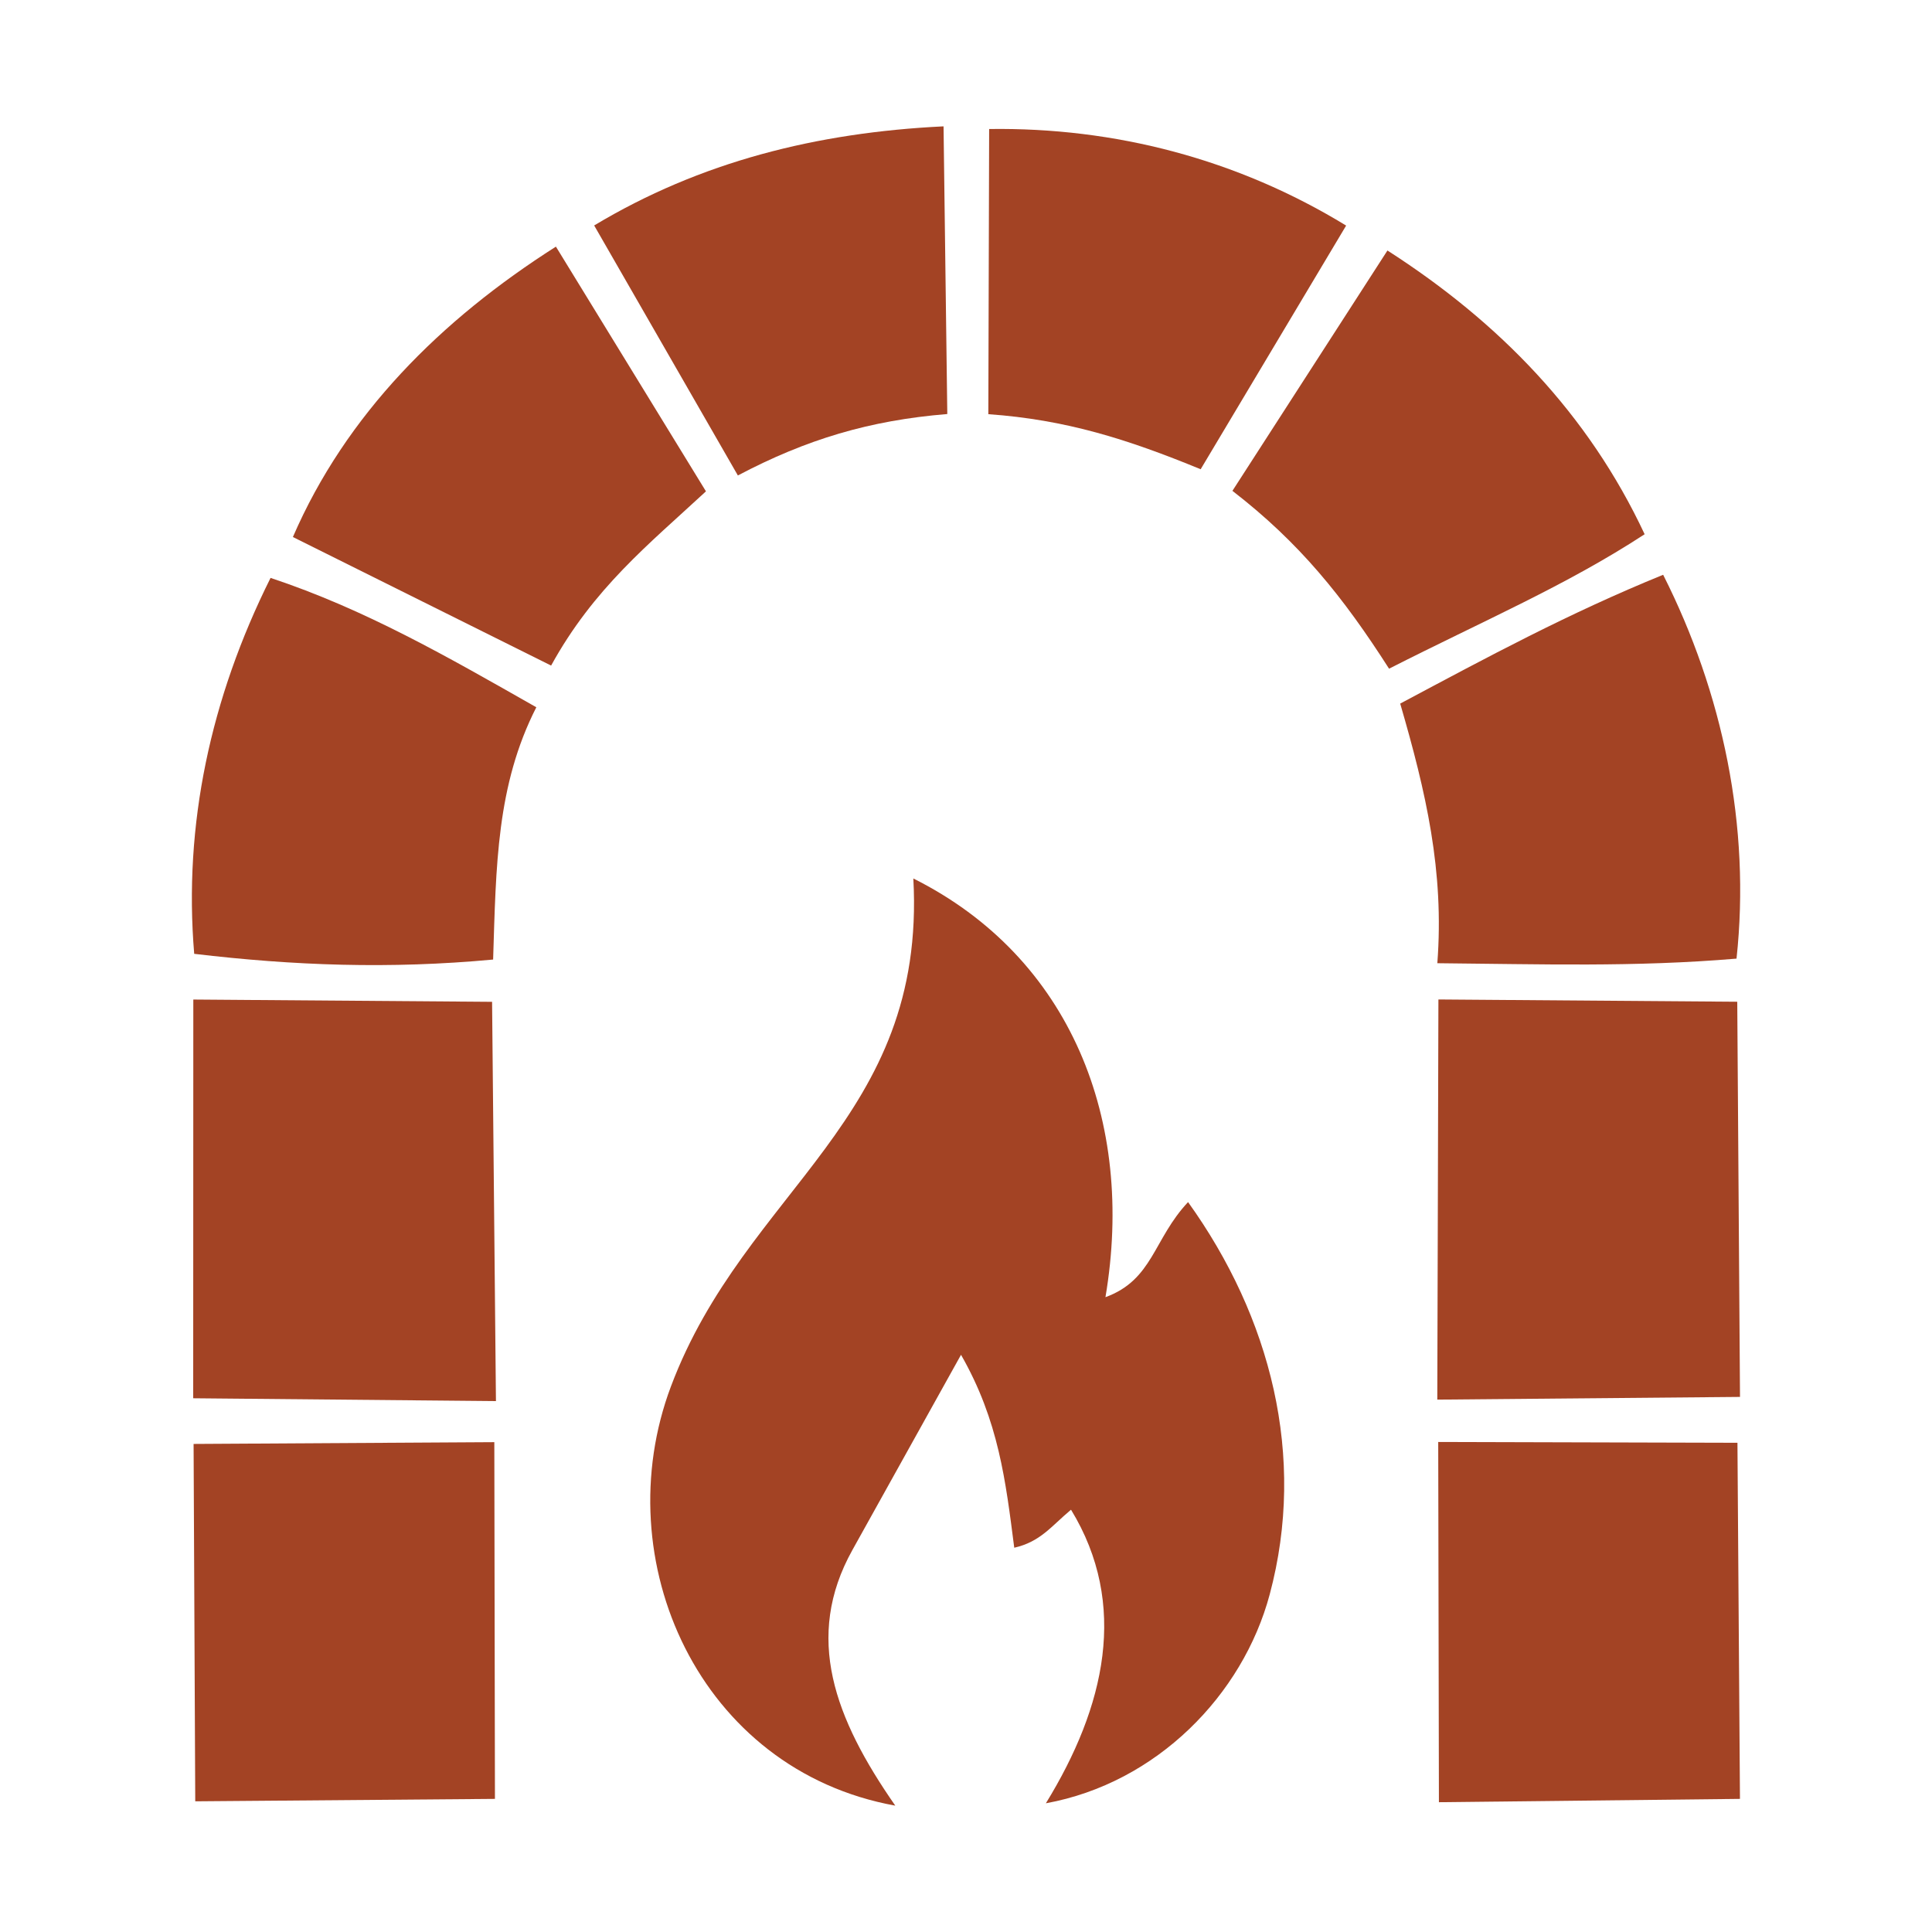
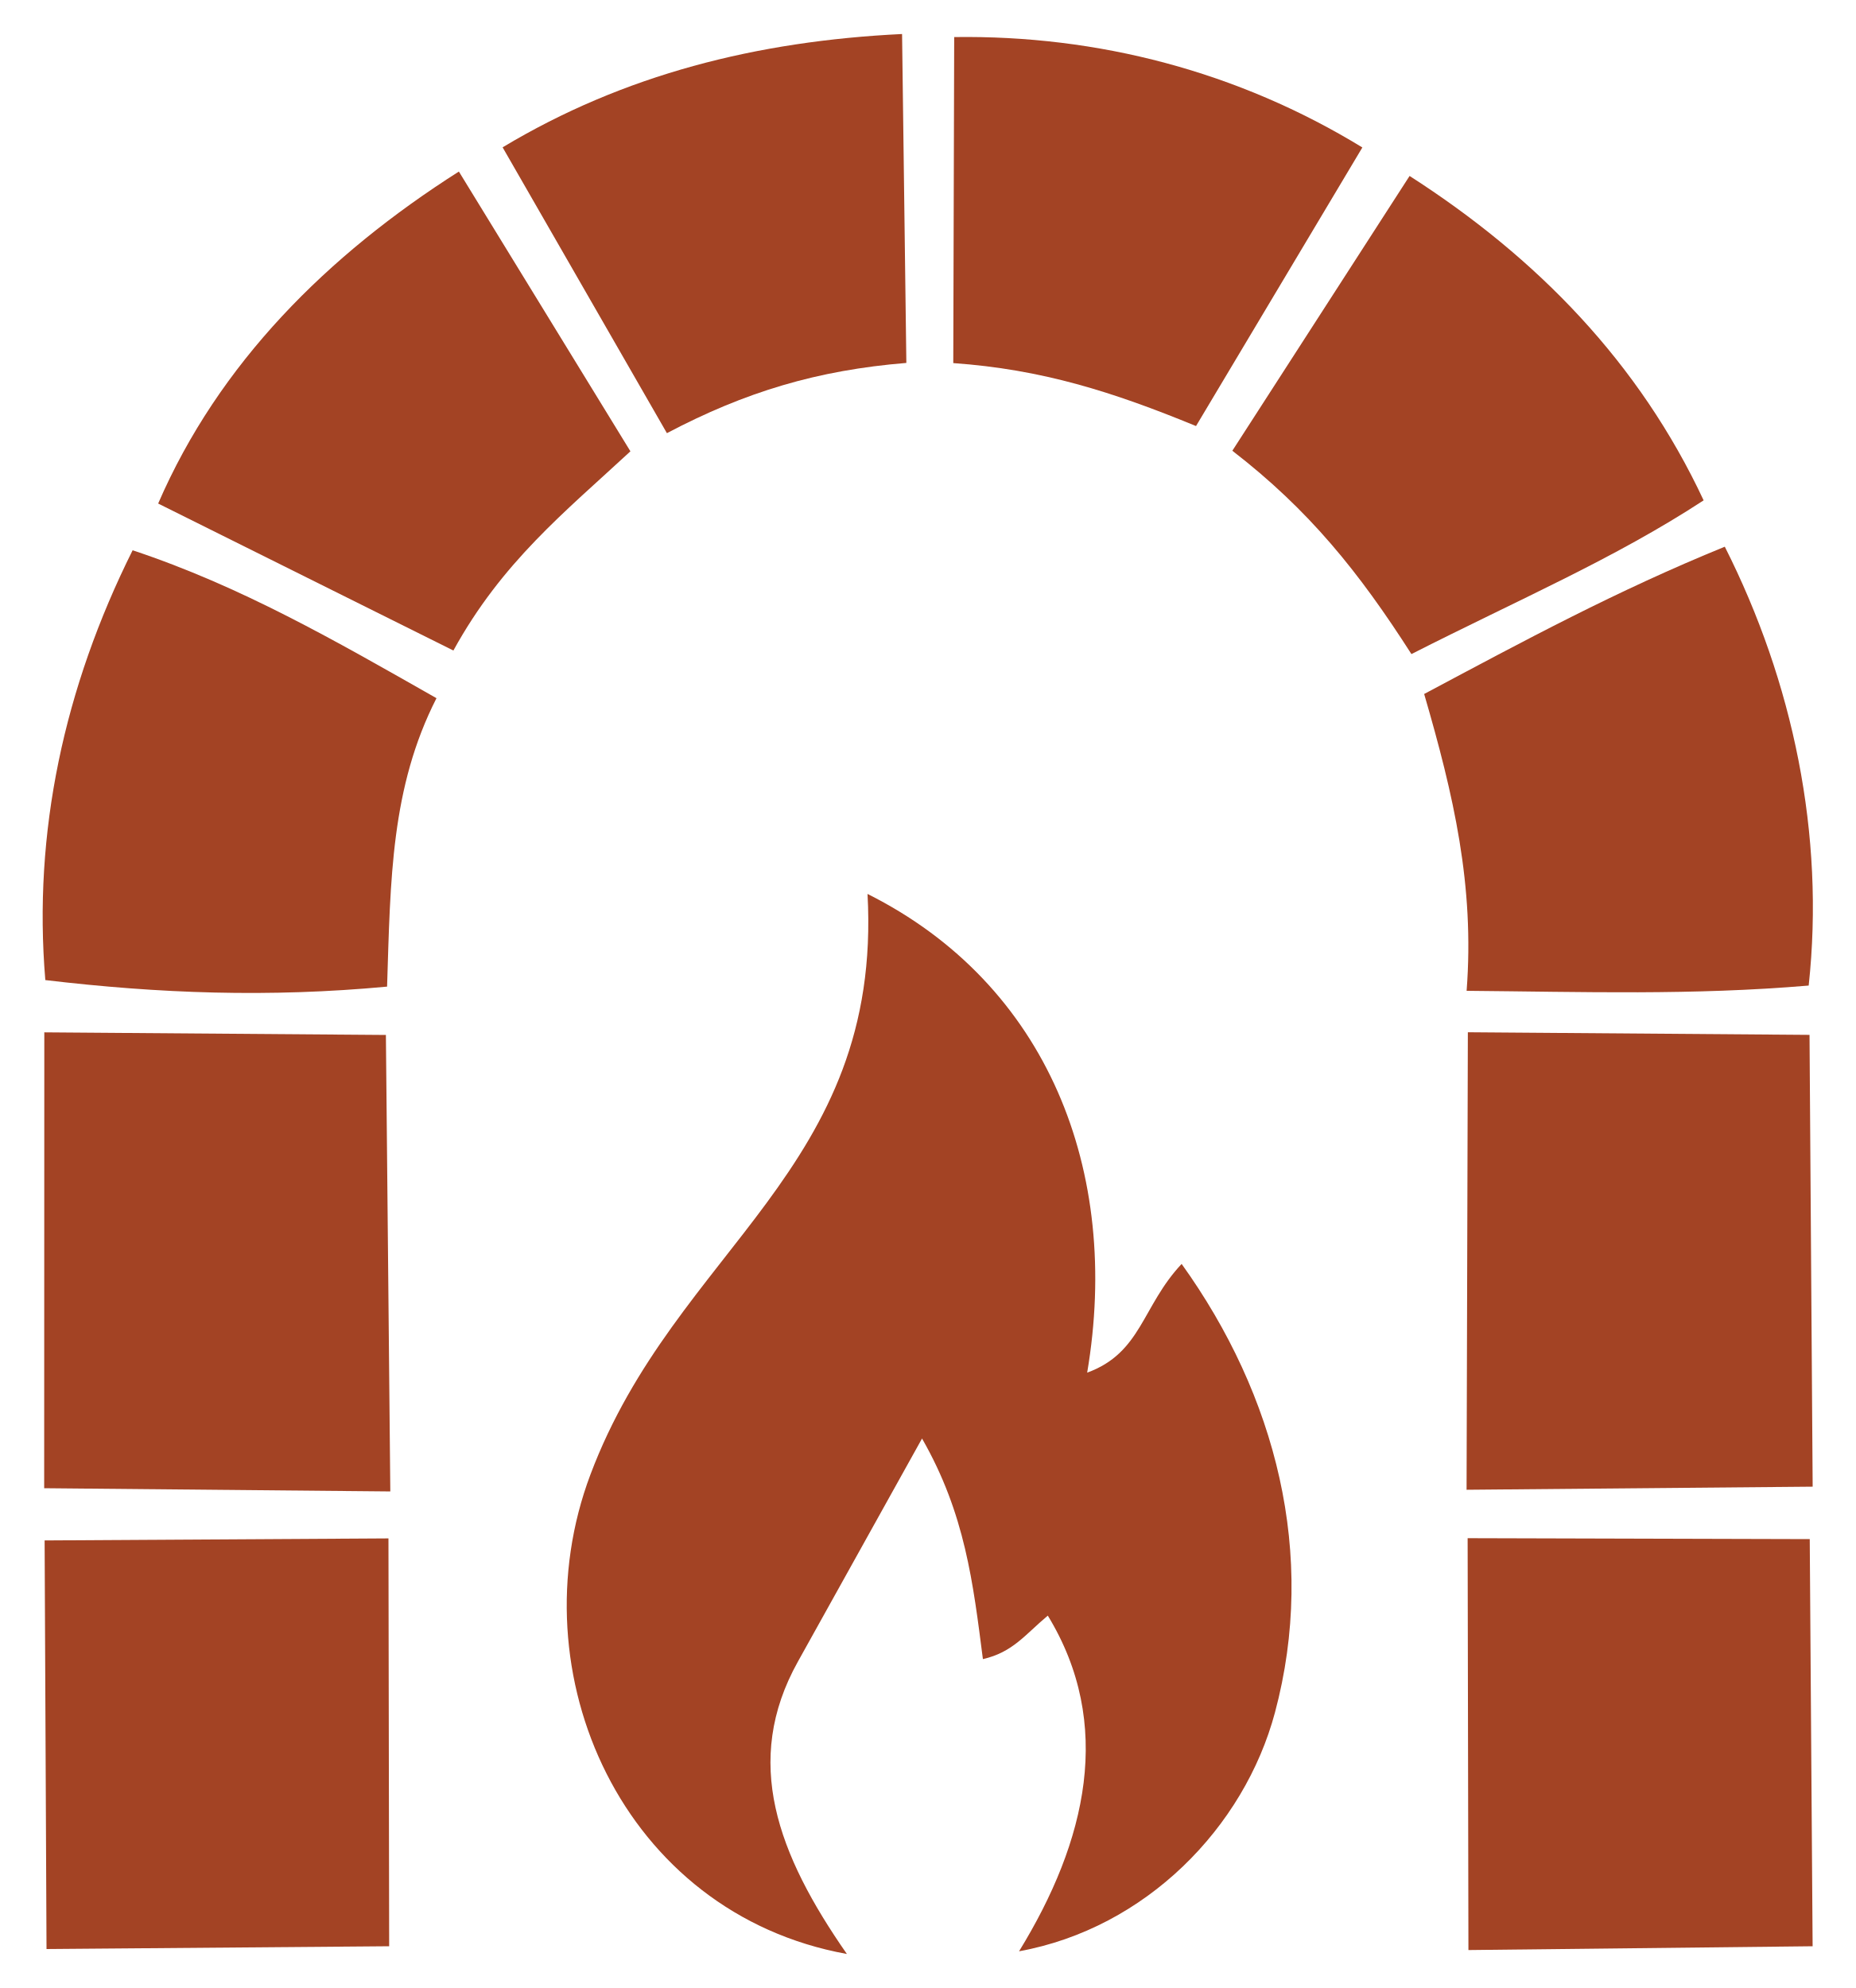
- <svg xmlns="http://www.w3.org/2000/svg" id="flux-and-fire-logo" viewBox="0 0 500 500" role="img" aria-label="Flux and Fire kiln arch and flame logo">
+ <svg xmlns="http://www.w3.org/2000/svg" id="flux-and-fire-logo" viewBox="40 25 420 450" role="img" aria-label="Flux and Fire kiln arch and flame logo">
  <g fill="#a34324">
    <path d="M262.49,400.57c-2.22-17.21-4-32.88-13.78-49.95l-28.12,50.54c-12.54,22.53-4.61,43.55,11.11,66.14-50.71-9.19-75-63.48-58.06-108.5,19.3-51.32,66.16-68.89,62.73-131.45,40.75,20.39,57.44,62.77,49.72,108.36,12.31-4.49,12.38-15.03,21.38-24.61,21.34,29.72,30.7,65.77,21.13,101.53-6.97,26.06-29.27,48.84-57.93,54.06,15.34-24.96,21.47-51.46,6.51-75.98-5.15,4.3-7.91,8.3-14.69,9.84Z" />
    <polygon points="128.35 362.6 50 361.87 50.03 258.68 127.35 259.27 128.35 362.6" />
    <polygon points="450.31 361.52 371.97 362.22 372.26 258.66 449.6 259.25 450.31 361.52" />
    <polygon points="450.3 465.55 372.39 466.41 372.21 373.18 449.65 373.39 450.3 465.55" />
    <polygon points="128.09 465.55 50.53 466.18 50.1 373.69 127.93 373.23 128.09 465.55" />
    <path d="M371.98,249.29c1.82-23.86-2.94-44.28-9.61-67.2,22.86-12.18,43.45-23.31,68.05-33.34,15.47,30.63,22.68,65.2,18.99,99.34-26.5,2.24-50.66,1.42-77.42,1.19Z" />
    <path d="M127.62,248.33c-26.79,2.5-51.62,1.57-77.36-1.48-2.8-33.36,4.21-66.14,19.76-97.29,24.51,8.14,45.71,20.37,68.78,33.48-10.31,20.24-10.41,40.92-11.18,65.28Z" />
    <path d="M142.63,172.25l-66.83-33.27c13.74-31.73,38.25-56.18,68.07-75.15l38.83,63.33c-14.89,13.79-29.07,25.07-40.07,45.09Z" />
    <path d="M359.49,173.06c-11.92-18.63-23.18-32.62-40.54-46.03l40.12-62.2c28.93,18.56,52,42.31,66.56,73.43-20.29,13.26-41.68,22.36-66.15,34.8Z" />
    <path d="M310.73,121.44c-18.98-7.8-34.9-12.83-54.95-14.25l.21-73.8c32.49-.47,64.25,7.78,92.39,24.99l-37.65,63.06Z" />
    <path d="M245.17,107.15c-20.1,1.64-36.49,6.55-54.21,15.9l-37.19-64.7c27.46-16.49,57.58-24.06,90.42-25.65l.97,74.45Z" />
  </g>
</svg>
